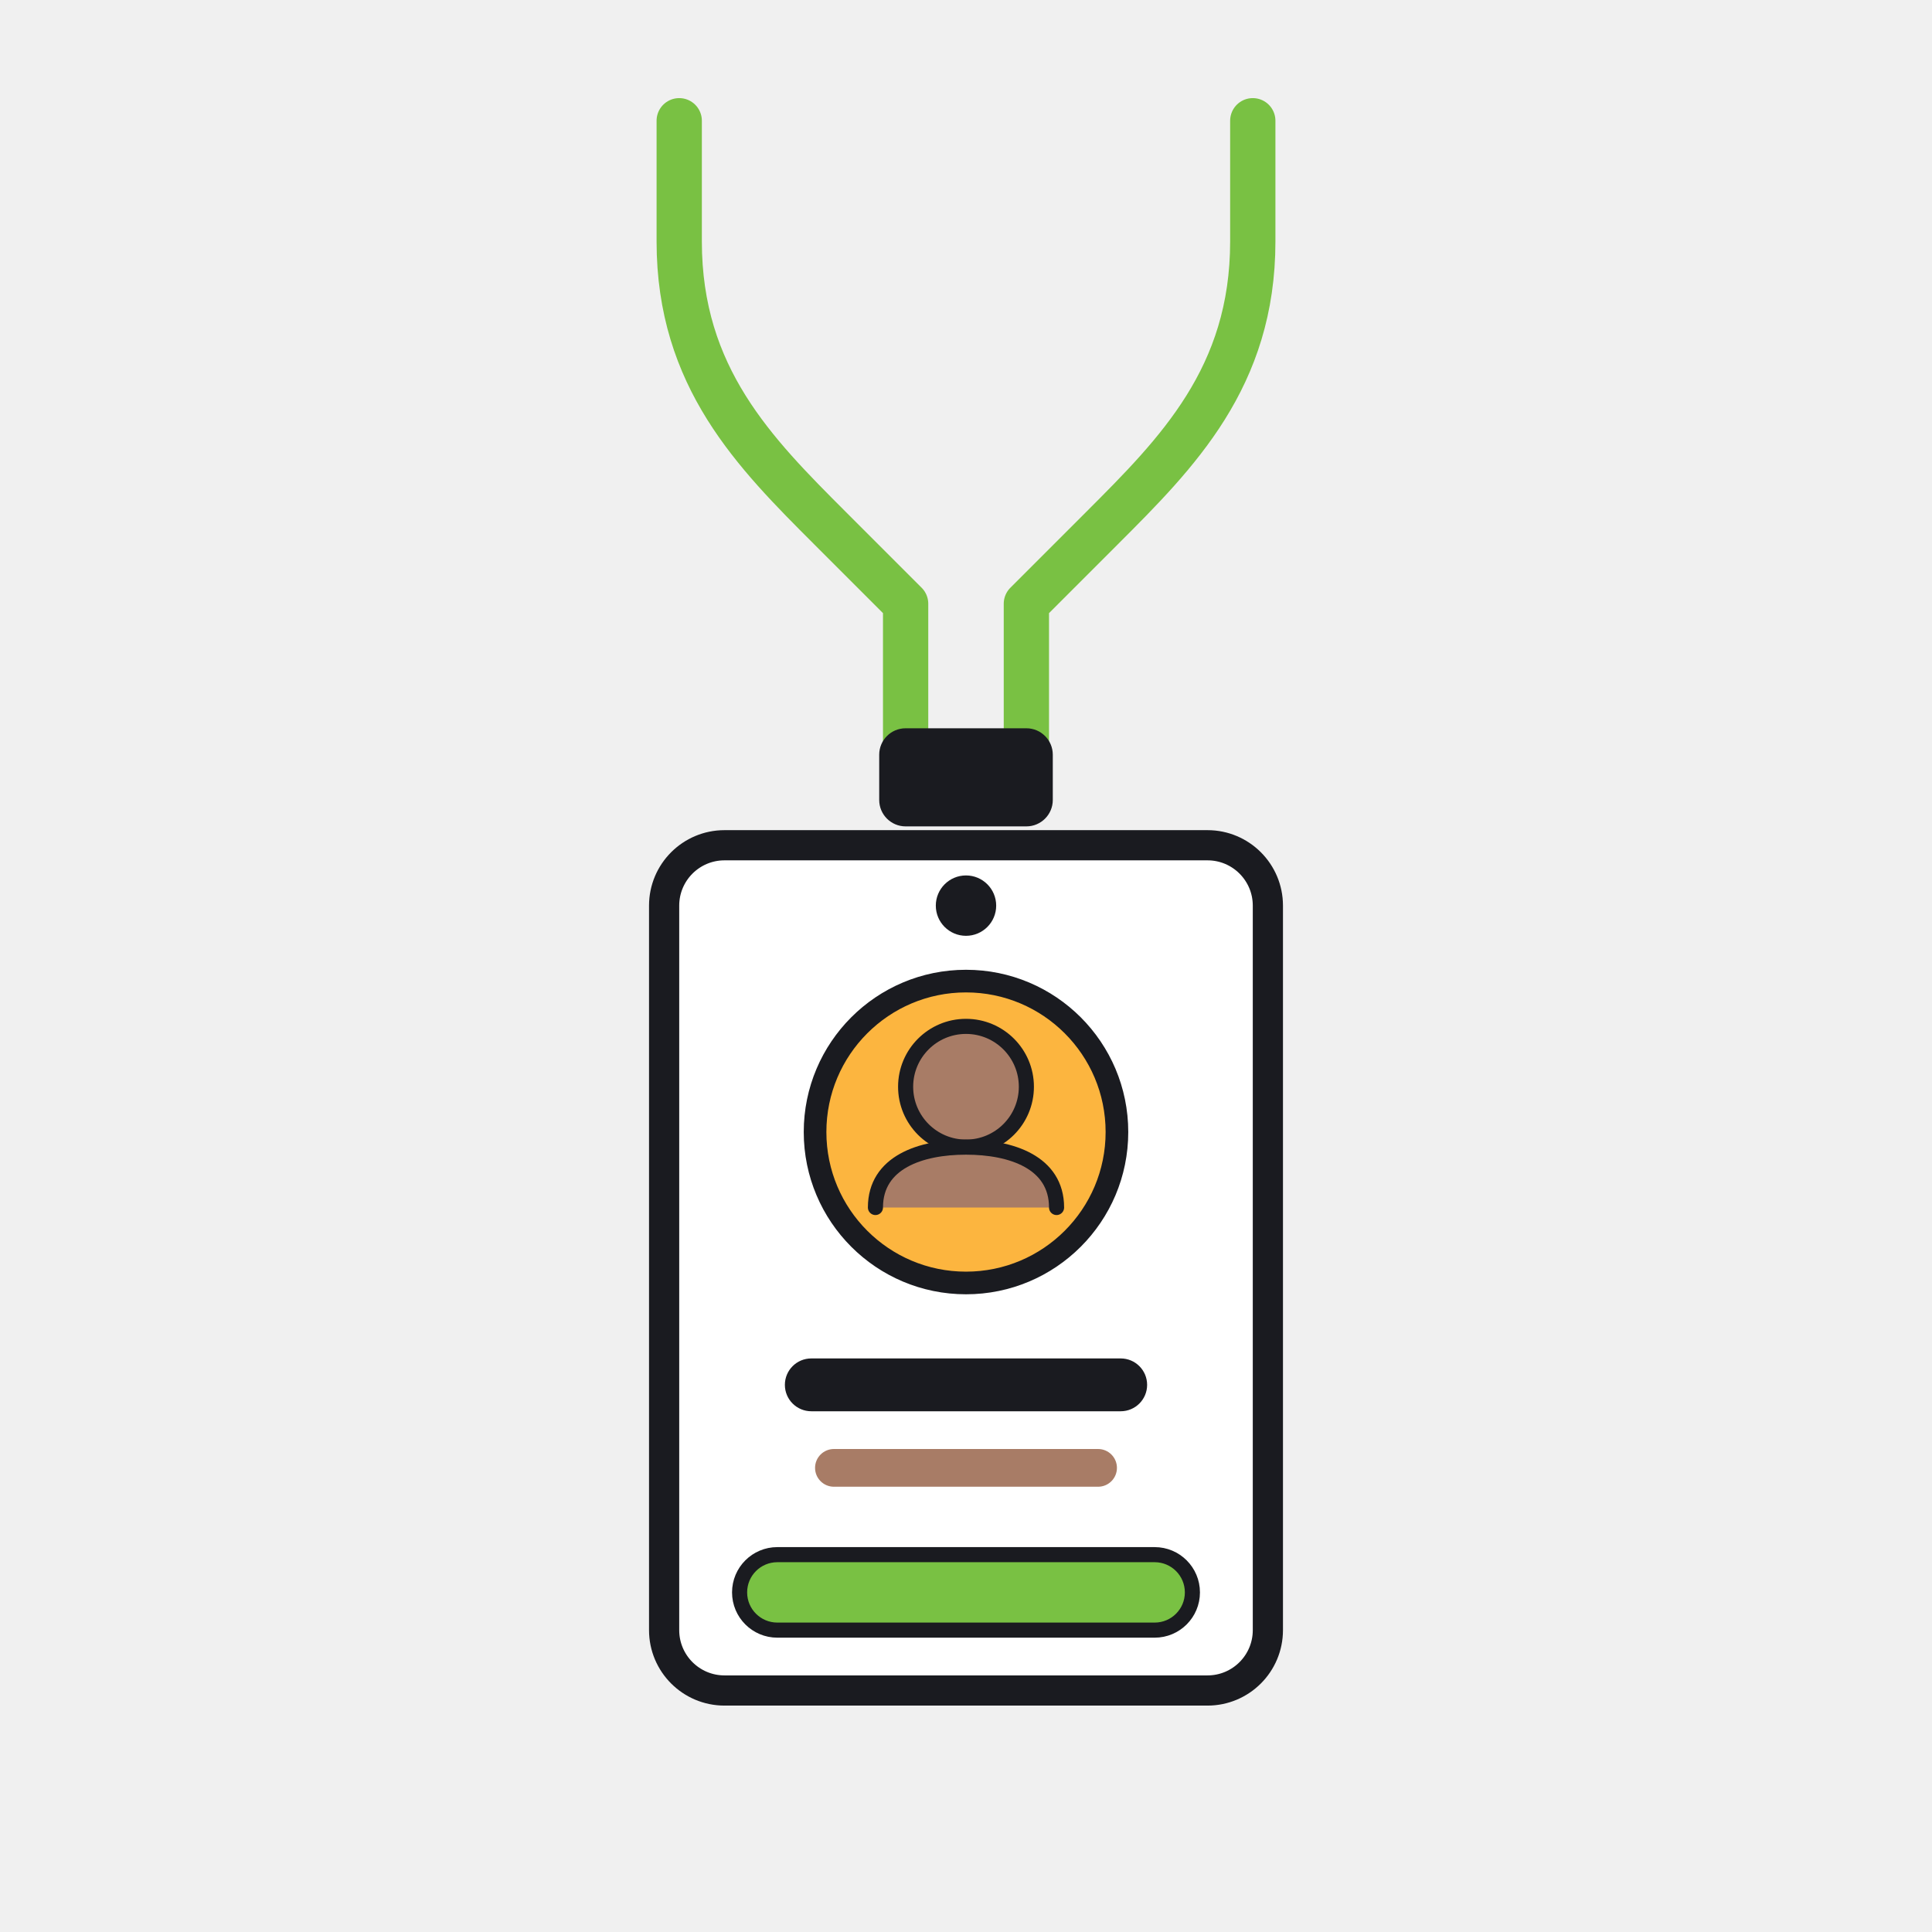
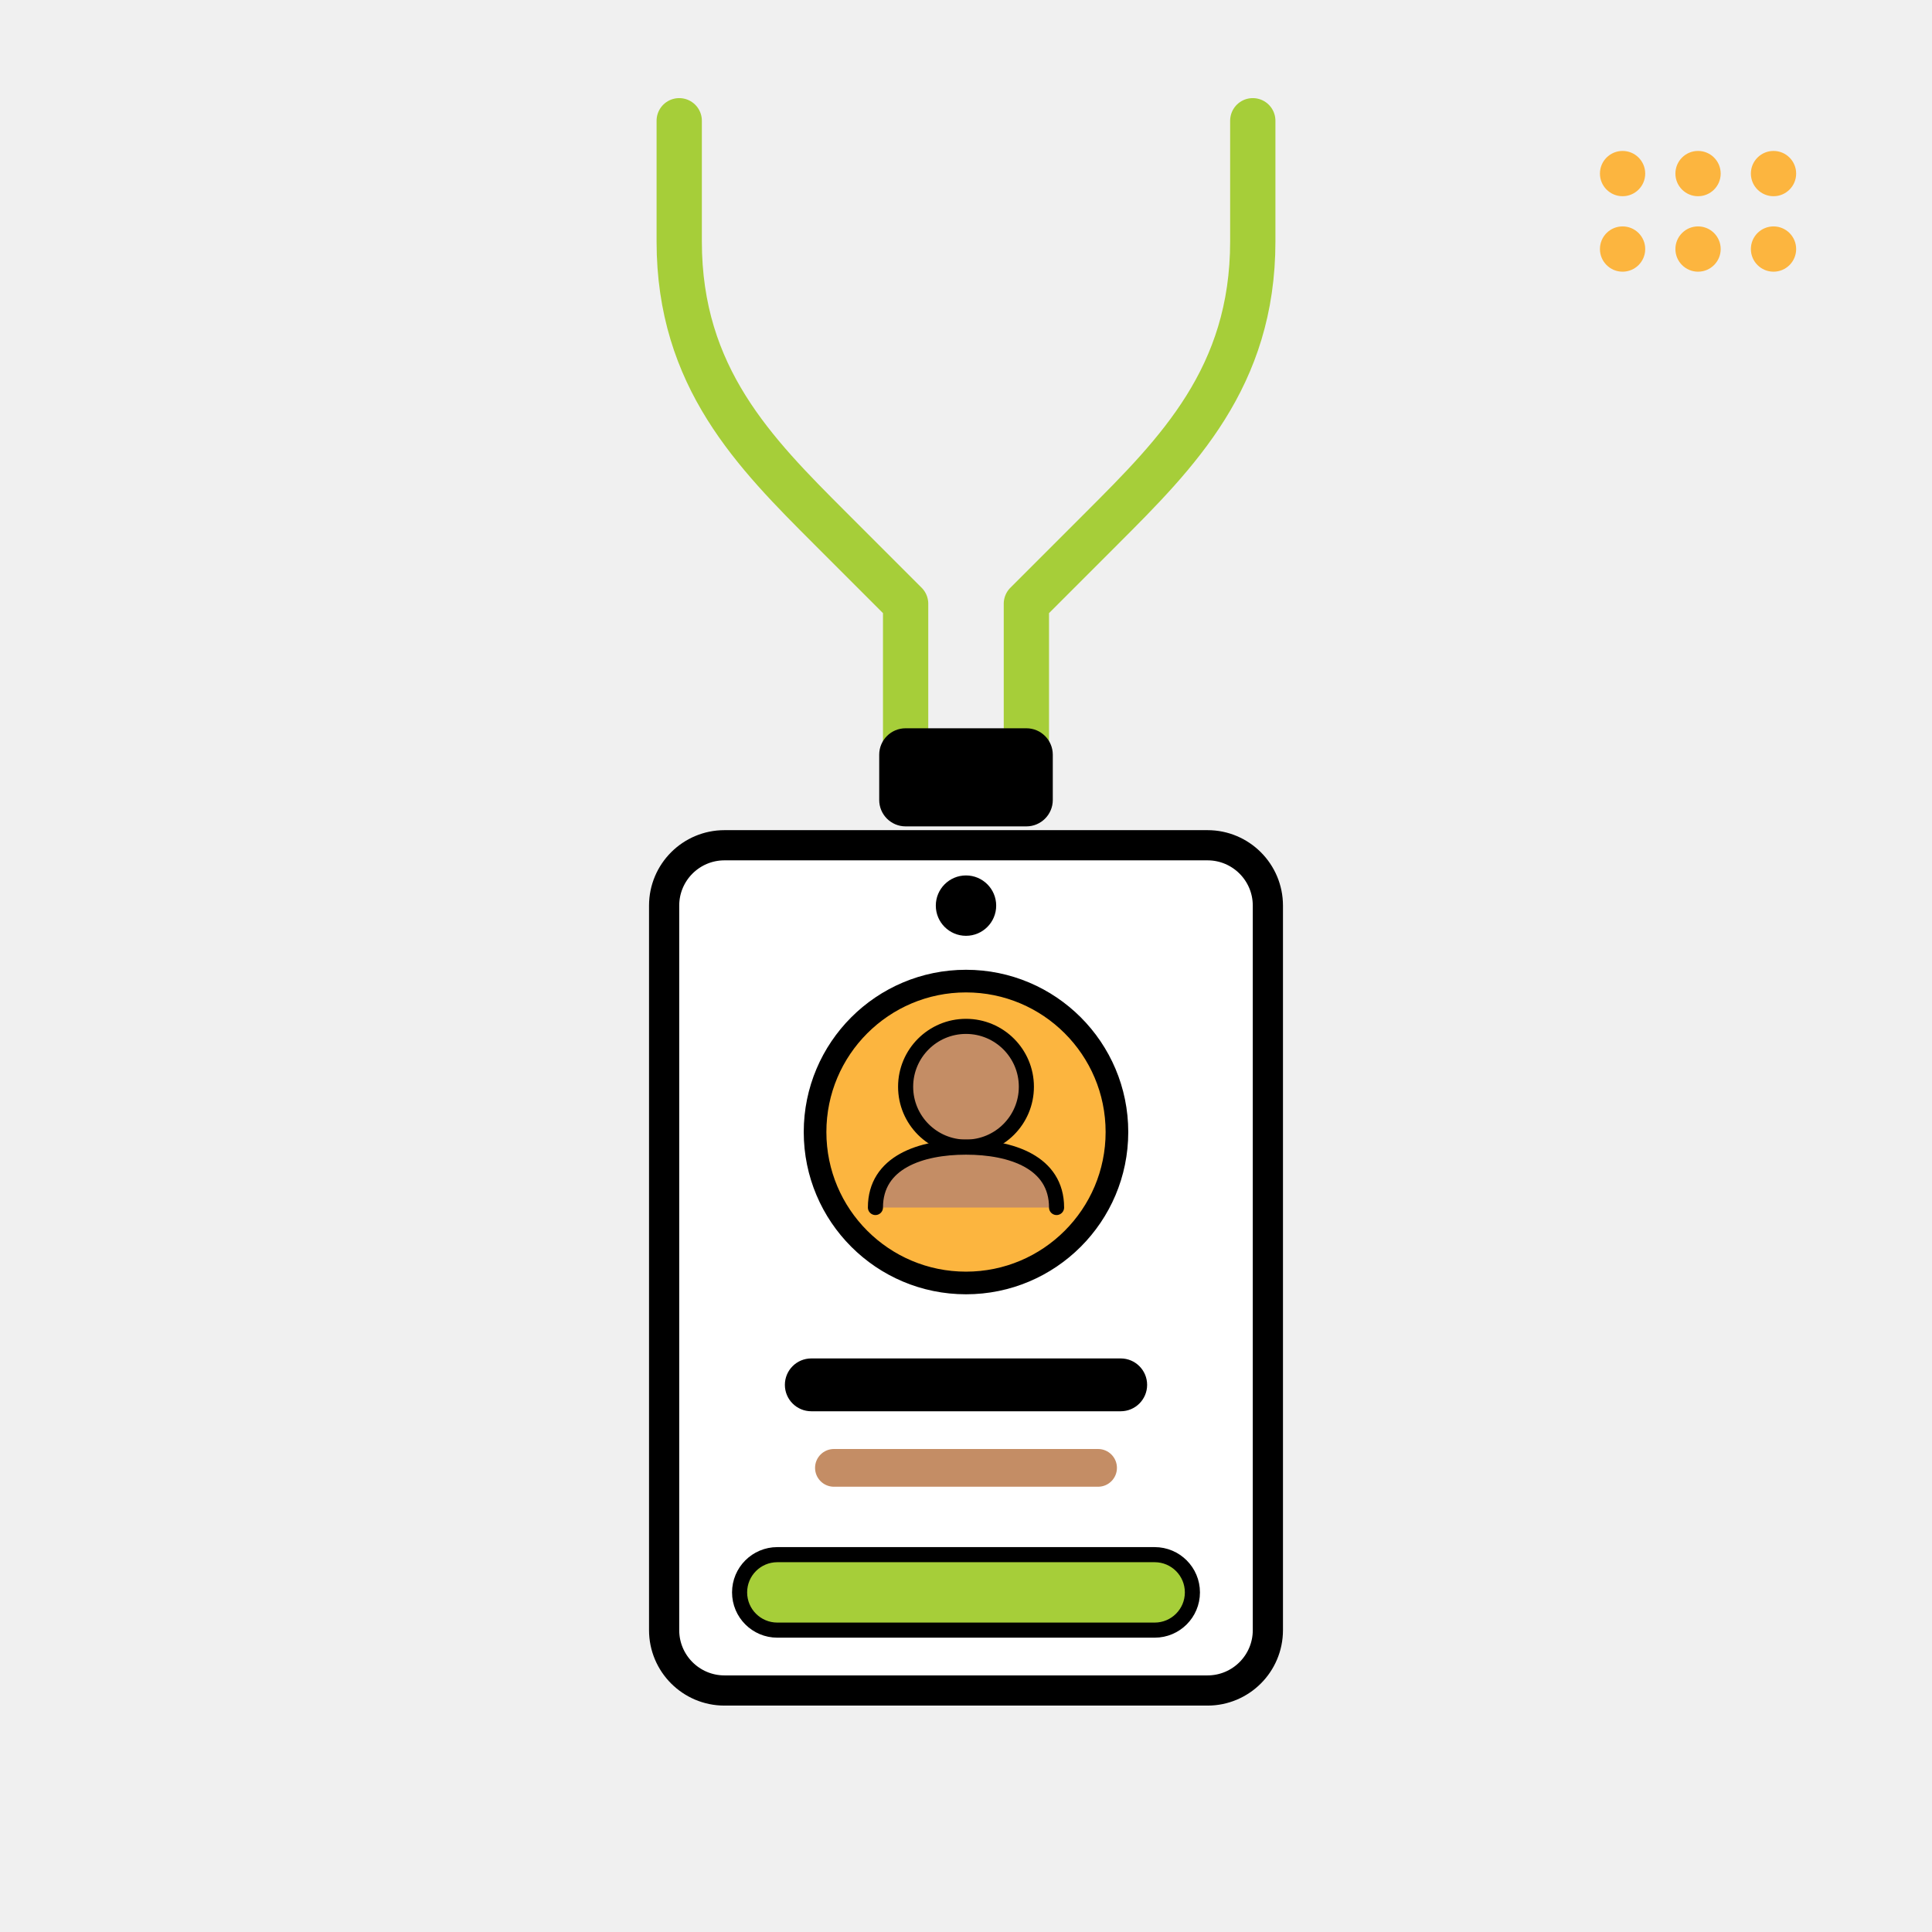
<svg xmlns="http://www.w3.org/2000/svg" viewBox="0 0 512 512" stroke-linecap="round" stroke-linejoin="round">
-   <path d="M180 32 L180 64 C180 100 200 120 220 140 L240 160 L240 200" fill="none" stroke="#79C143" stroke-width="12" />
-   <path d="M332 32 L332 64 C332 100 312 120 292 140 L272 160 L272 200" fill="none" stroke="#79C143" stroke-width="12" />
-   <rect x="236" y="196" width="40" height="20" rx="4" fill="#1A1B20" stroke="#1A1B20" stroke-width="6" />
-   <rect x="176" y="224" width="160" height="224" rx="16" fill="#FFFFFF" stroke="#1A1B20" stroke-width="8" />
-   <circle cx="256" cy="300" r="40" fill="#FCB53F" stroke="#1A1B20" stroke-width="6" />
-   <circle cx="256" cy="288" r="16" fill="#A87C66" stroke="#1A1B20" stroke-width="4" />
-   <path d="M232 320 C232 308 244 304 256 304 C268 304 280 308 280 320" fill="#A87C66" stroke="#1A1B20" stroke-width="4" />
-   <rect x="208" y="360" width="96" height="14" rx="7" fill="#1A1B20" stroke="none" />
-   <rect x="216" y="384" width="80" height="10" rx="5" fill="#A87C66" stroke="none" />
-   <rect x="196" y="412" width="120" height="20" rx="10" fill="#79C143" stroke="#1A1B20" stroke-width="4" />
-   <circle cx="256" cy="240" r="8" fill="#1A1B20" stroke="none" />
+   <path d="M180 32 L180 64 C180 100 200 120 220 140 L240 160 L240 200" fill="none" stroke="#A6CE39" stroke-width="12" />
+   <path d="M332 32 L332 64 C332 100 312 120 292 140 L272 160 L272 200" fill="none" stroke="#A6CE39" stroke-width="12" />
+   <rect x="236" y="196" width="40" height="20" rx="4" fill="#000000" stroke="#000000" stroke-width="6" />
+   <rect x="176" y="224" width="160" height="224" rx="16" fill="#FFFFFF" stroke="#000000" stroke-width="8" />
+   <circle cx="256" cy="300" r="40" fill="#FCB53F" stroke="#000000" stroke-width="6" />
+   <circle cx="256" cy="288" r="16" fill="#C48D65" stroke="#000000" stroke-width="4" />
+   <path d="M232 320 C232 308 244 304 256 304 C268 304 280 308 280 320" fill="#C48D65" stroke="#000000" stroke-width="4" />
+   <rect x="208" y="360" width="96" height="14" rx="7" fill="#000000" stroke="none" />
+   <rect x="216" y="384" width="80" height="10" rx="5" fill="#C48D65" stroke="none" />
+   <rect x="196" y="412" width="120" height="20" rx="10" fill="#A6CE39" stroke="#000000" stroke-width="4" />
+   <circle cx="256" cy="240" r="8" fill="#000000" stroke="none" />
+   <g class="rcp-dot-matrix" aria-hidden="true" fill="#FCB53F">
+     <circle cx="430" cy="46" r="6" />
+     <circle cx="450" cy="46" r="6" />
+     <circle cx="470" cy="46" r="6" />
+     <circle cx="430" cy="66" r="6" />
+     <circle cx="450" cy="66" r="6" />
+     <circle cx="470" cy="66" r="6" />
+   </g>
</svg>
